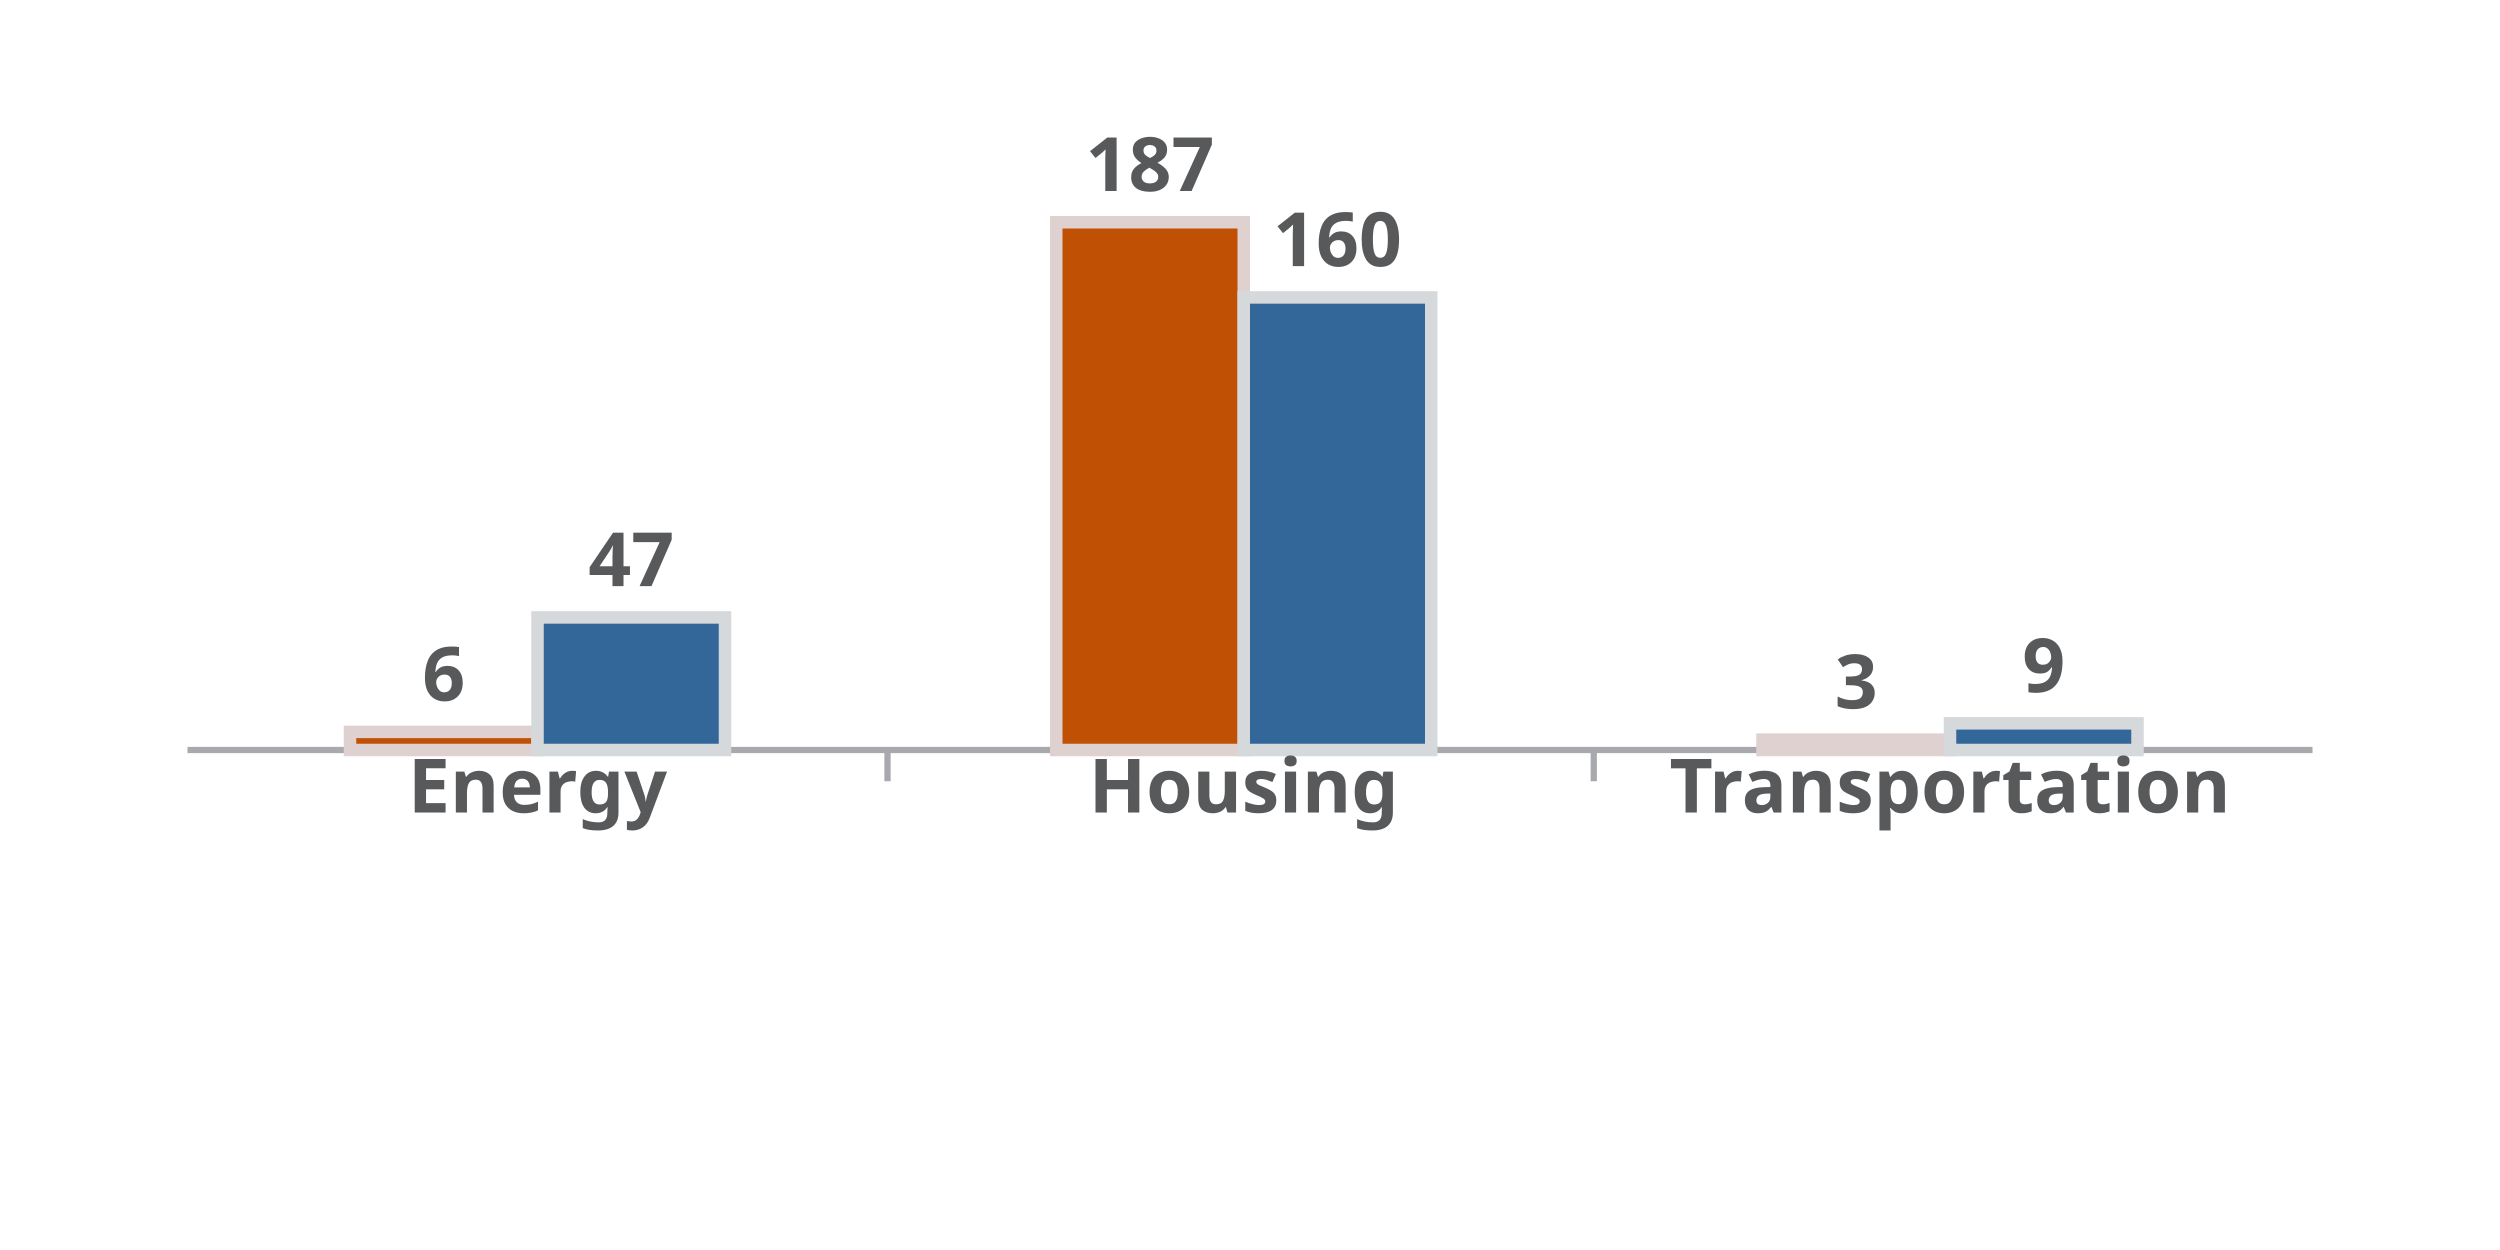
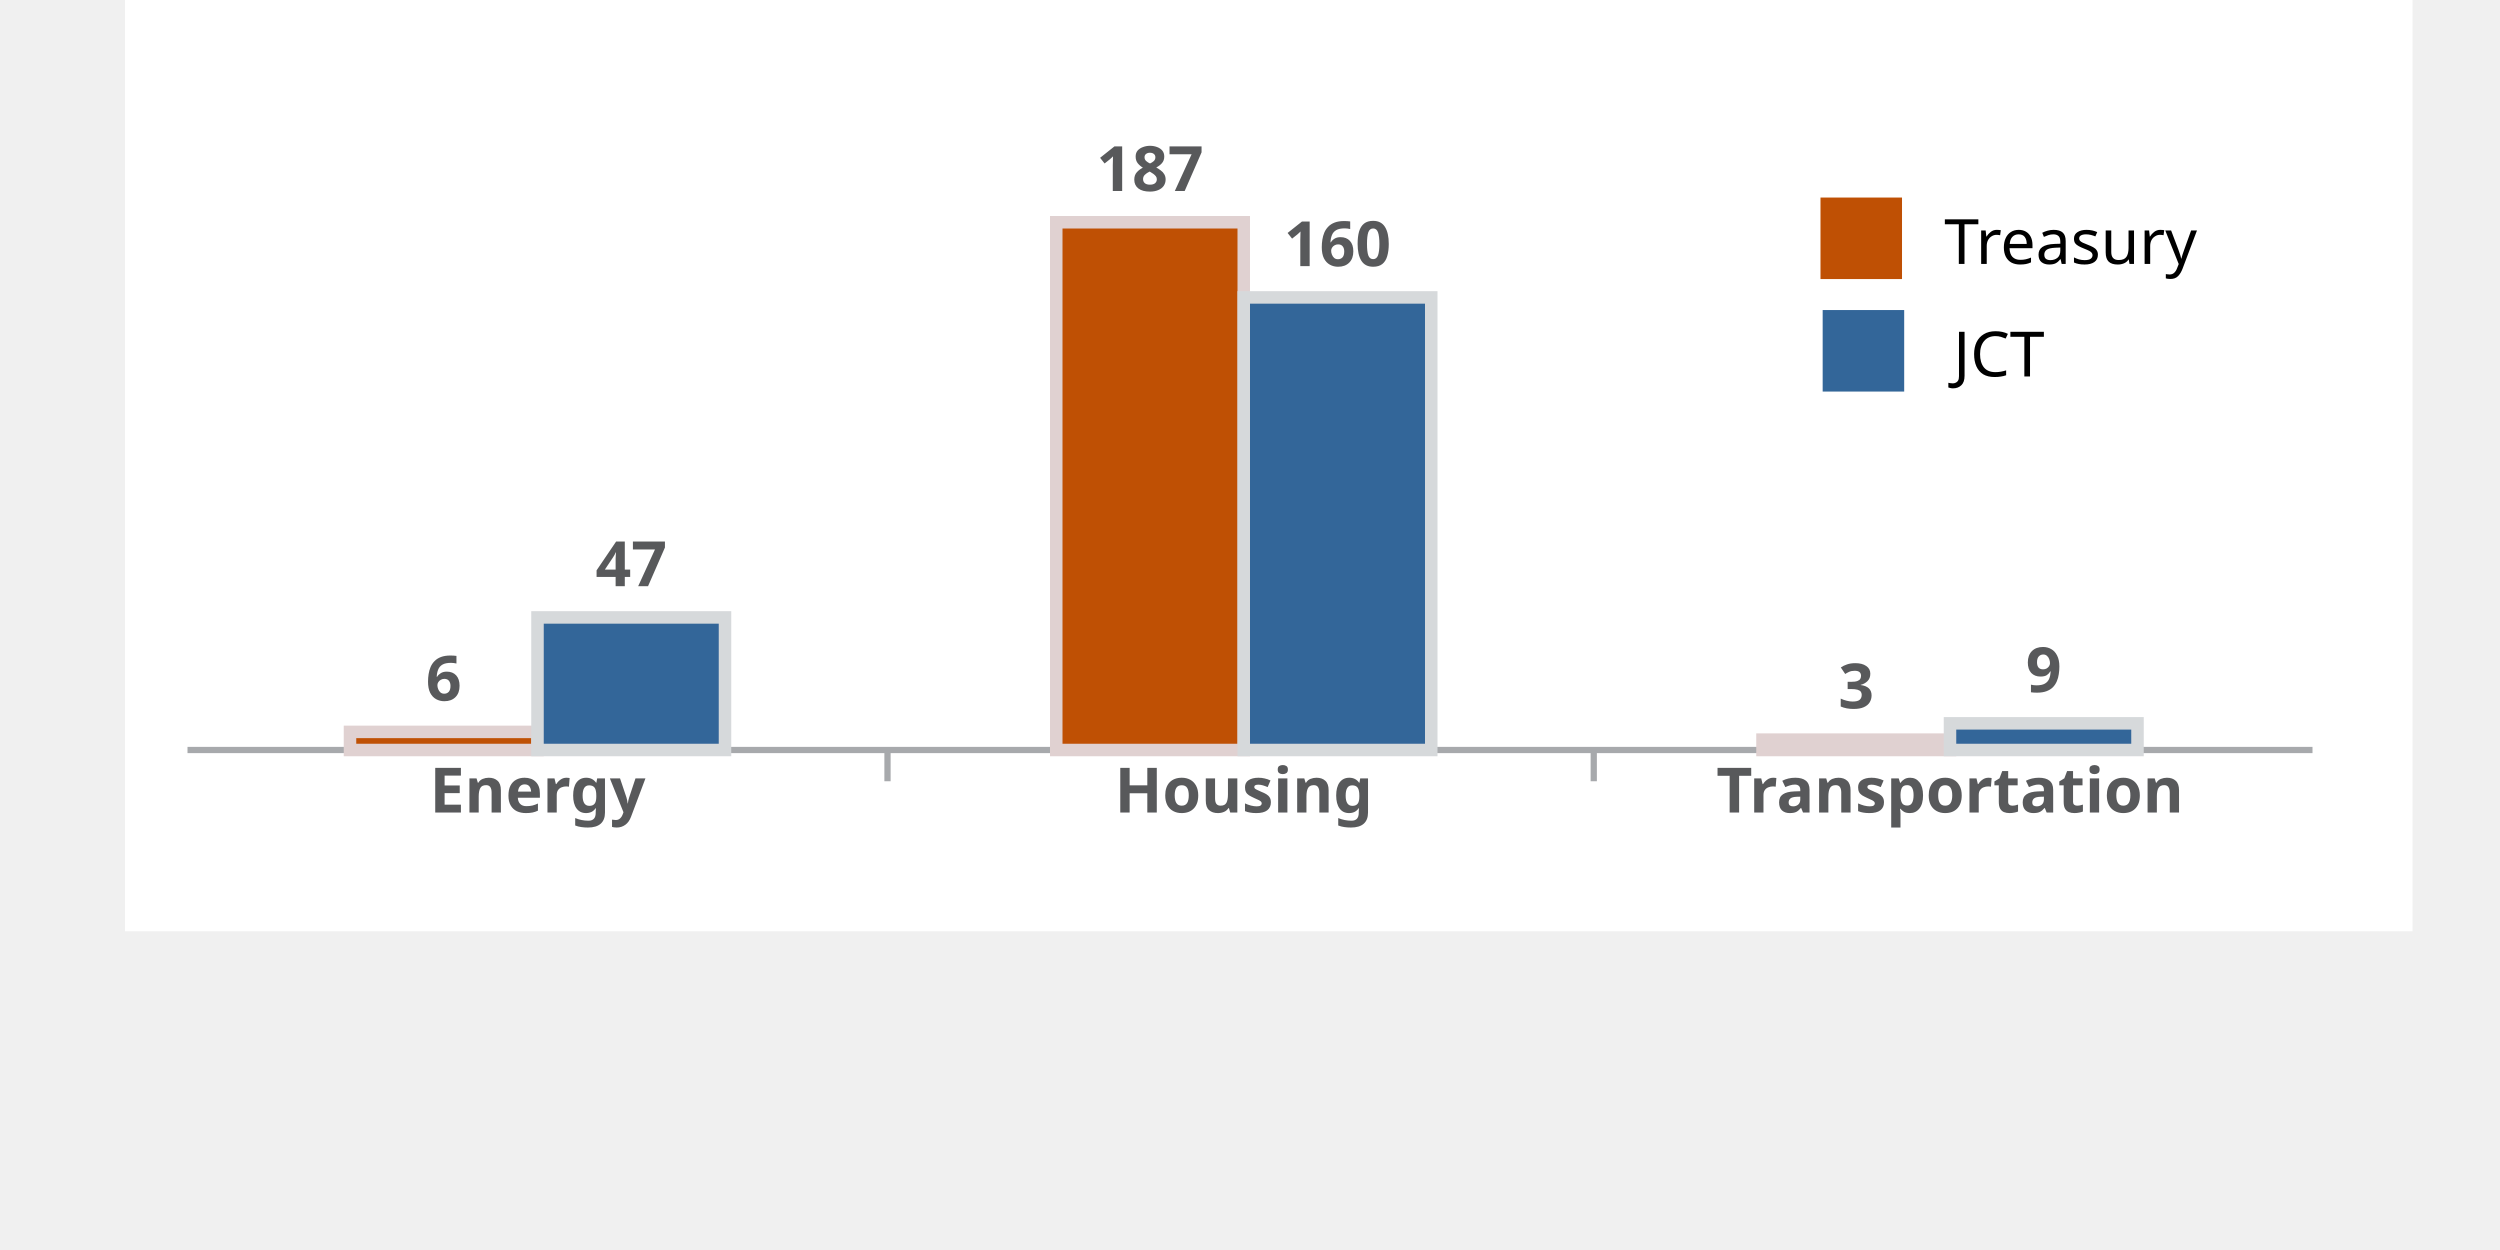
- <svg xmlns="http://www.w3.org/2000/svg" height="200" version="1.1" width="400">
-   <style type="text/css">
+ <svg xmlns="http://www.w3.org/2000/svg" height="200" version="1.1" width="400" id="svg2">
+   <defs id="defs77">
+     </defs>
+   <style type="text/css" id="style4">
		.y-axis-path, .y-axis-path2, .y-gridline {display:none;}



.x-notch, .x-notch-left, .x-notch-right { stroke: #a7a9ac; }

.x-axis-path { fill:none; stroke: #a7a9ac; stroke-width:1; stroke-linecap:butt; stroke-linejoin: miter; stroke-miterlimit:4; stroke-dasharray:none; stroke-opacity:1 }

.series-0-point { stroke: #e0d1d1; fill: #bf5004; stroke-width: 2px; }



.series-1-point { stroke: #d6d9db; fill: #336699; stroke-width:2px; }



.series-2-point { stroke: #eff5e6; fill: #9ca991; stroke-width: 2px; }





.x-axis-label, .data-point-label {font-size: 12px; font-weight:bold; font-family: sans-serif; fill: #58595b; text-anchor:middle;}



.y-axis-label { display:none;}

	</style>
-   <rect fill="white" height="200" width="400" x="0" y="0" />
+   <rect height="149" width="366" x="20" y="0" id="rect6" style="fill:#ffffff" />
  <g id="grid" transform="translate(30, 30)">
    <g class="x-axis" id="x_axis">
-       <path class="x-axis-path" d="M 0 90 L 340 90" />
-       <path class="x-notch-left" d="M 0 90, L 0 100" />
-       <path class="x-notch-right" d="M 340 90, L 340 100" />
+       <path class="x-axis-path" d="M 0 90 L 340 90" id="path10" />
+       <path class="x-notch-left" d="M 0 90, L 0 100" id="path12" />
+       <path class="x-notch-right" d="M 340 90, L 340 100" id="path14" />
    </g>
    <g class="y-axis" id="y_axis">
-       <path class="y-axis-path" d="M 0 90 L 0 0" />
-       <path class="y-axis-path-2" d="M 340 90 L 340 0" />
-       <path class="y-gridline" d="M 0 90 L 340 90" />
-       <text class="y-axis-label" x="-5" y="90">
+       <path class="y-axis-path" d="M 0 90 L 0 0" id="path17" />
+       <path class="y-axis-path-2" d="M 340 90 L 340 0" id="path19" />
+       <path class="y-gridline" d="M 0 90 L 340 90" id="path21" />
+       <text class="y-axis-label" x="-5" y="90" id="text23">
				 0
			</text>
-       <path class="y-gridline" d="M 0 68 L 340 68" />
-       <text class="y-axis-label" x="-5" y="68">
+       <path class="y-gridline" d="M 0 68 L 340 68" id="path25" />
+       <text class="y-axis-label" x="-5" y="68" id="text27">
				50
			</text>
-       <path class="y-gridline" d="M 0 46 L 340 46" />
-       <text class="y-axis-label" x="-5" y="46">
+       <path class="y-gridline" d="M 0 46 L 340 46" id="path29" />
+       <text class="y-axis-label" x="-5" y="46" id="text31">
				100
			</text>
-       <path class="y-gridline" d="M 0 24 L 340 24" />
-       <text class="y-axis-label" x="-5" y="24">
+       <path class="y-gridline" d="M 0 24 L 340 24" id="path33" />
+       <text class="y-axis-label" x="-5" y="24" id="text35">
				150
			</text>
-       <path class="y-gridline" d="M 0 2 L 340 2" />
-       <text class="y-axis-label" x="-5" y="2">
+       <path class="y-gridline" d="M 0 2 L 340 2" id="path37" />
+       <text class="y-axis-label" x="-5" y="2" id="text39">
				200
			</text>
    </g>
-     <rect class="series-0-point" height="2.898" width="30" x="26" y="87.102" />
-     <text class="data-point-label" x="41" y="82.102">
+     <rect class="series-0-point" height="2.898" width="30" x="26" y="87.102" id="rect41" />
+     <text class="data-point-label" x="41" y="82.102" id="text43" style="font-size:10">
			 6
		</text>
-     <rect class="series-0-point" height="84.438" width="30" x="139" y="5.562" />
-     <text class="data-point-label" x="154" y="0.562">
+     <rect class="series-0-point" height="84.438" width="30" x="139" y="5.562" id="rect45" />
+     <text class="data-point-label" x="154" y="0.562" id="text47" style="font-size:10">
			187
		</text>
-     <rect class="series-0-point" height="1.661" width="30" x="252" y="88.34" />
-     <text class="data-point-label" x="267" y="83.34">
+     <rect class="series-0-point" height="1.661" width="30" x="252" y="88.34" id="rect49" />
+     <text class="data-point-label" x="267" y="83.34" id="text51" style="font-size:10">
			 3
		</text>
-     <path class="x-notch" d="M 112 90 L 112 95" />
-     <rect class="series-1-point" height="21.213" width="30" x="56" y="68.787" />
-     <text class="data-point-label" x="71" y="63.787">
+     <path class="x-notch" d="M 112 90 L 112 95" id="path53" />
+     <rect class="series-1-point" height="21.213" width="30" x="56" y="68.787" id="rect55" />
+     <text class="data-point-label" x="71" y="63.787" id="text57" style="font-size:10">
			47
		</text>
-     <path class="x-notch" d="M 225 90 L 225 95" />
-     <rect class="series-1-point" height="72.414" width="30" x="169" y="17.586" />
-     <text class="data-point-label" x="184" y="12.586">
+     <path class="x-notch" d="M 225 90 L 225 95" id="path59" />
+     <rect class="series-1-point" height="72.414" width="30" x="169" y="17.586" id="rect61" />
+     <text class="data-point-label" x="184" y="12.586" id="text63" style="font-size:10">
			160
		</text>
-     <rect class="series-1-point" height="4.266" width="30" x="282" y="85.734" />
-     <text class="data-point-label" x="297" y="80.734">
+     <rect class="series-1-point" height="4.266" width="30" x="282" y="85.734" id="rect65" />
+     <text class="data-point-label" x="297" y="80.734" id="text67" style="font-size:10">
			 9
		</text>
-     <text class="x-axis-label" x="56" y="100">
+     <text class="x-axis-label" x="56" y="100" id="text69" style="font-size:10">
			Energy
		</text>
-     <text class="x-axis-label" x="169" y="100">
+     <text class="x-axis-label" x="169" y="100" id="text71" style="font-size:10">
			Housing
		</text>
-     <text class="x-axis-label" x="282" y="100">
+     <text class="x-axis-label" x="282" y="100" id="text73" style="font-size:10">
			Transportation
		</text>
  </g>
+   <g id="g2946" transform="translate(215,-137)">
+     <g transform="translate(71.43481,-47.10228)" id="g3996">
+       <rect style="fill:#336699;fill-opacity:1;stroke:none" id="rect3675-3" width="13.043" height="13.043" x="5.192" y="233.709" />
+       <text xml:space="preserve" style="font-size:10px;font-style:normal;font-weight:normal;fill:#000000;fill-opacity:1;stroke:none;font-family:sans;-inkscape-font-specification:sans" x="26.082" y="244.33" id="text3739-3">
+         <tspan x="26.082" y="244.33" id="tspan3984">JCT</tspan>
+       </text>
+     </g>
+     <g transform="translate(-62.56519,-65.10228)" id="g4004">
+       <rect style="fill:#bf5004;fill-opacity:1;stroke:none" id="rect3675-1" width="13.043" height="13.043" x="138.844" y="233.709" />
+       <text xml:space="preserve" style="font-size:10px;font-style:normal;font-weight:normal;fill:#000000;fill-opacity:1;stroke:none;font-family:sans;-inkscape-font-specification:sans" x="158.65" y="244.33" id="text3739-4">
+         <tspan x="158.65" y="244.33" id="tspan2934">Treasury</tspan>
+       </text>
+     </g>
+   </g>
</svg>
